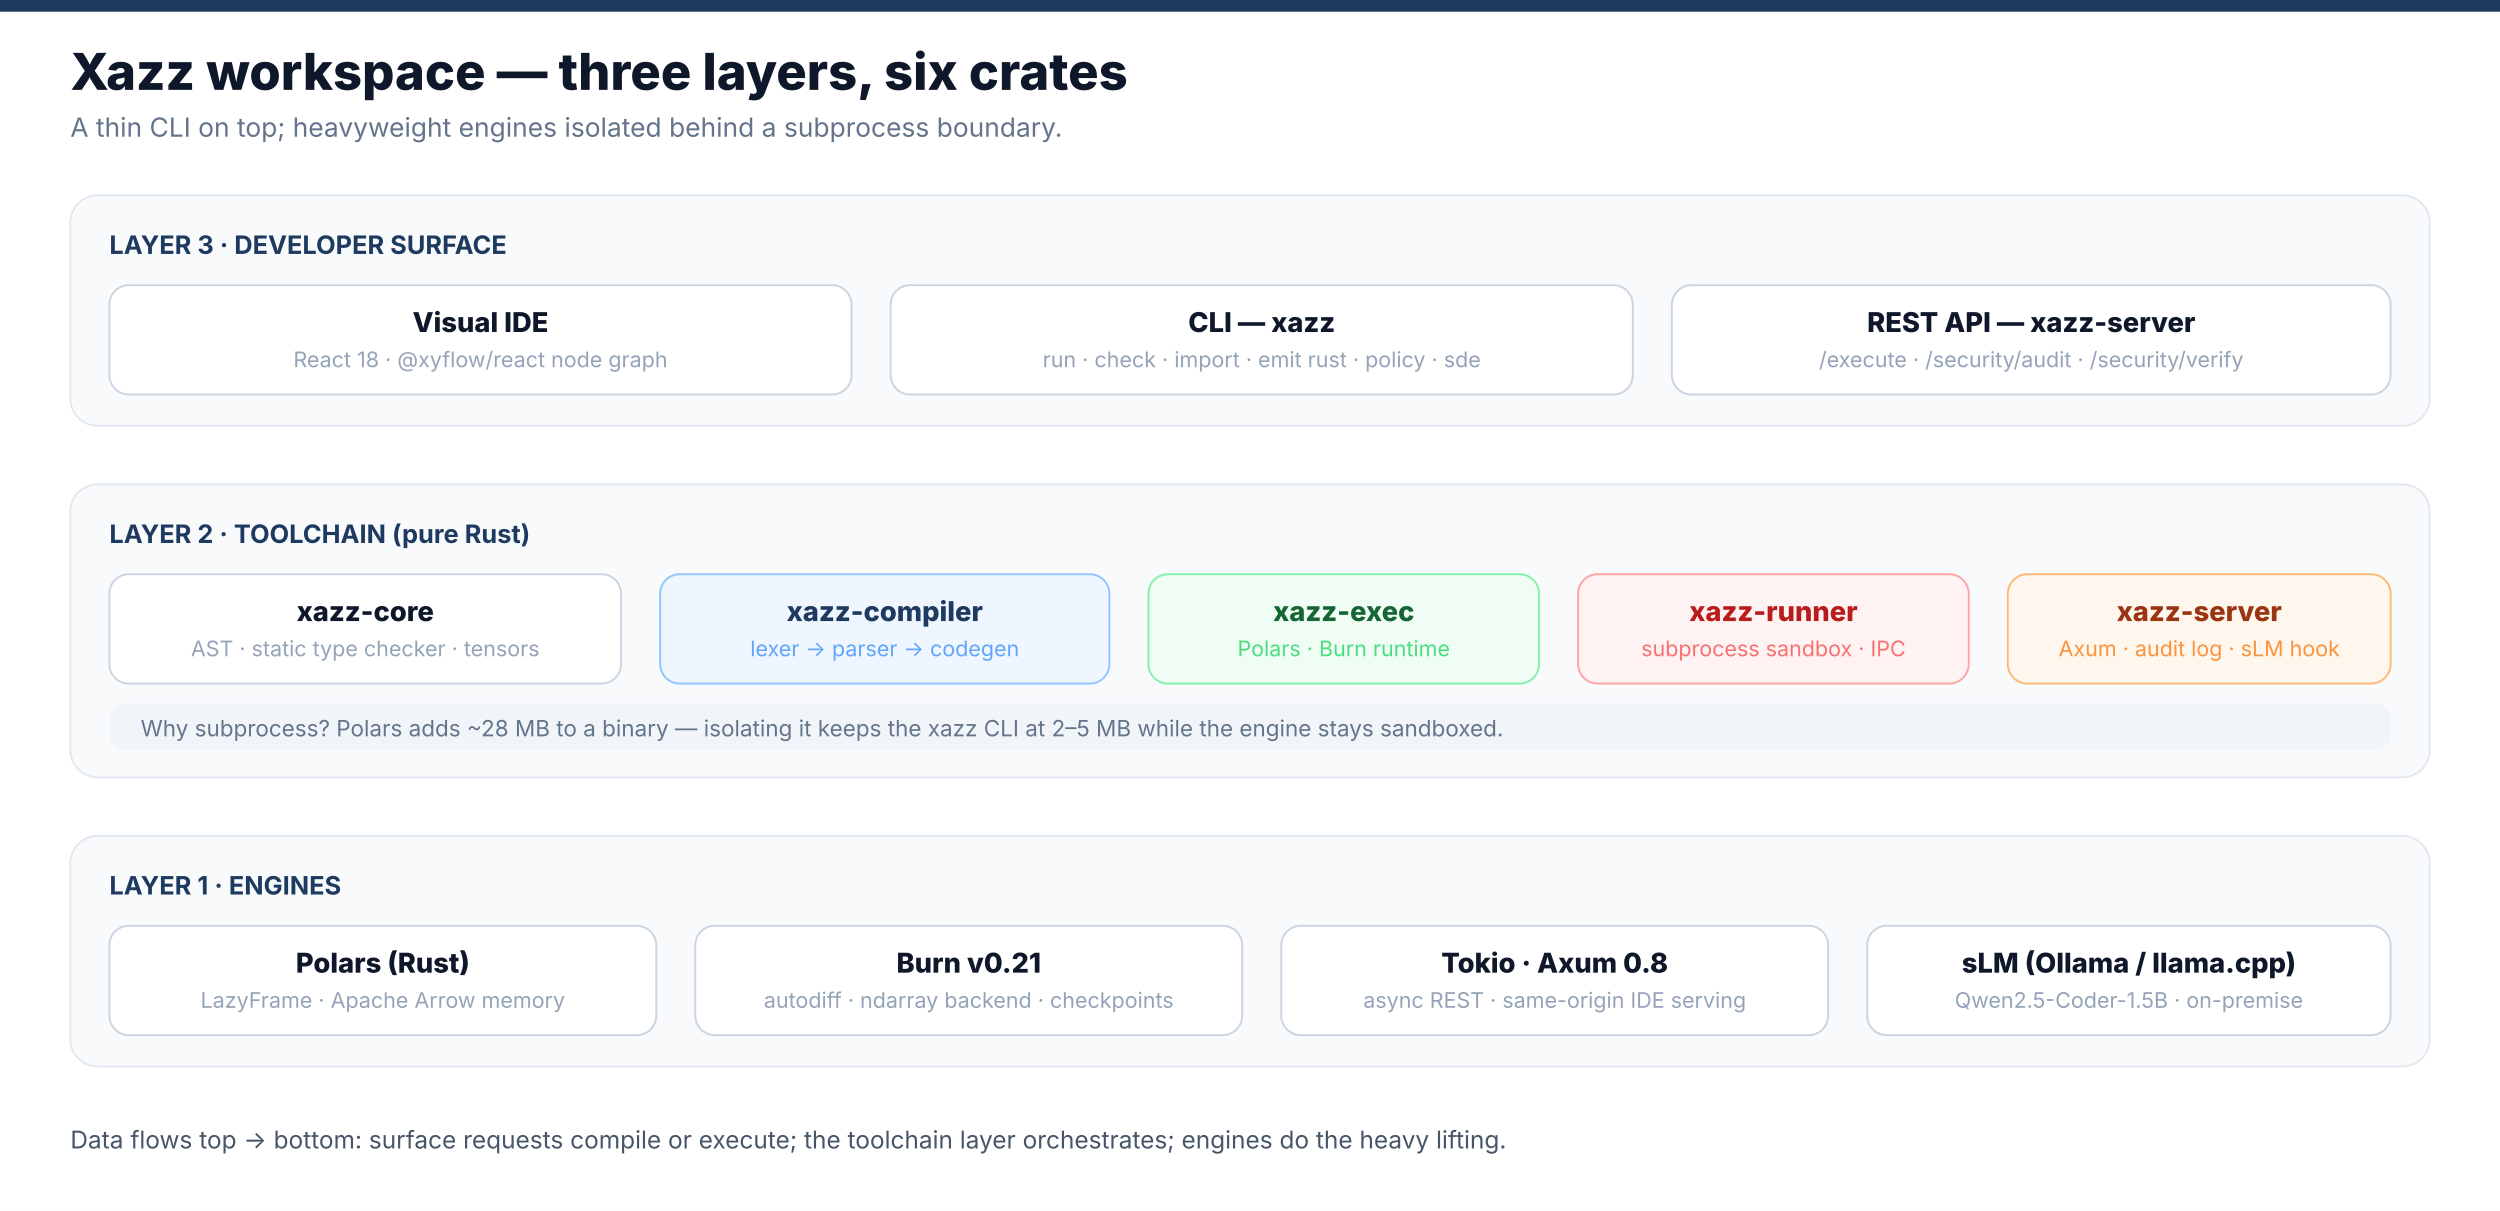
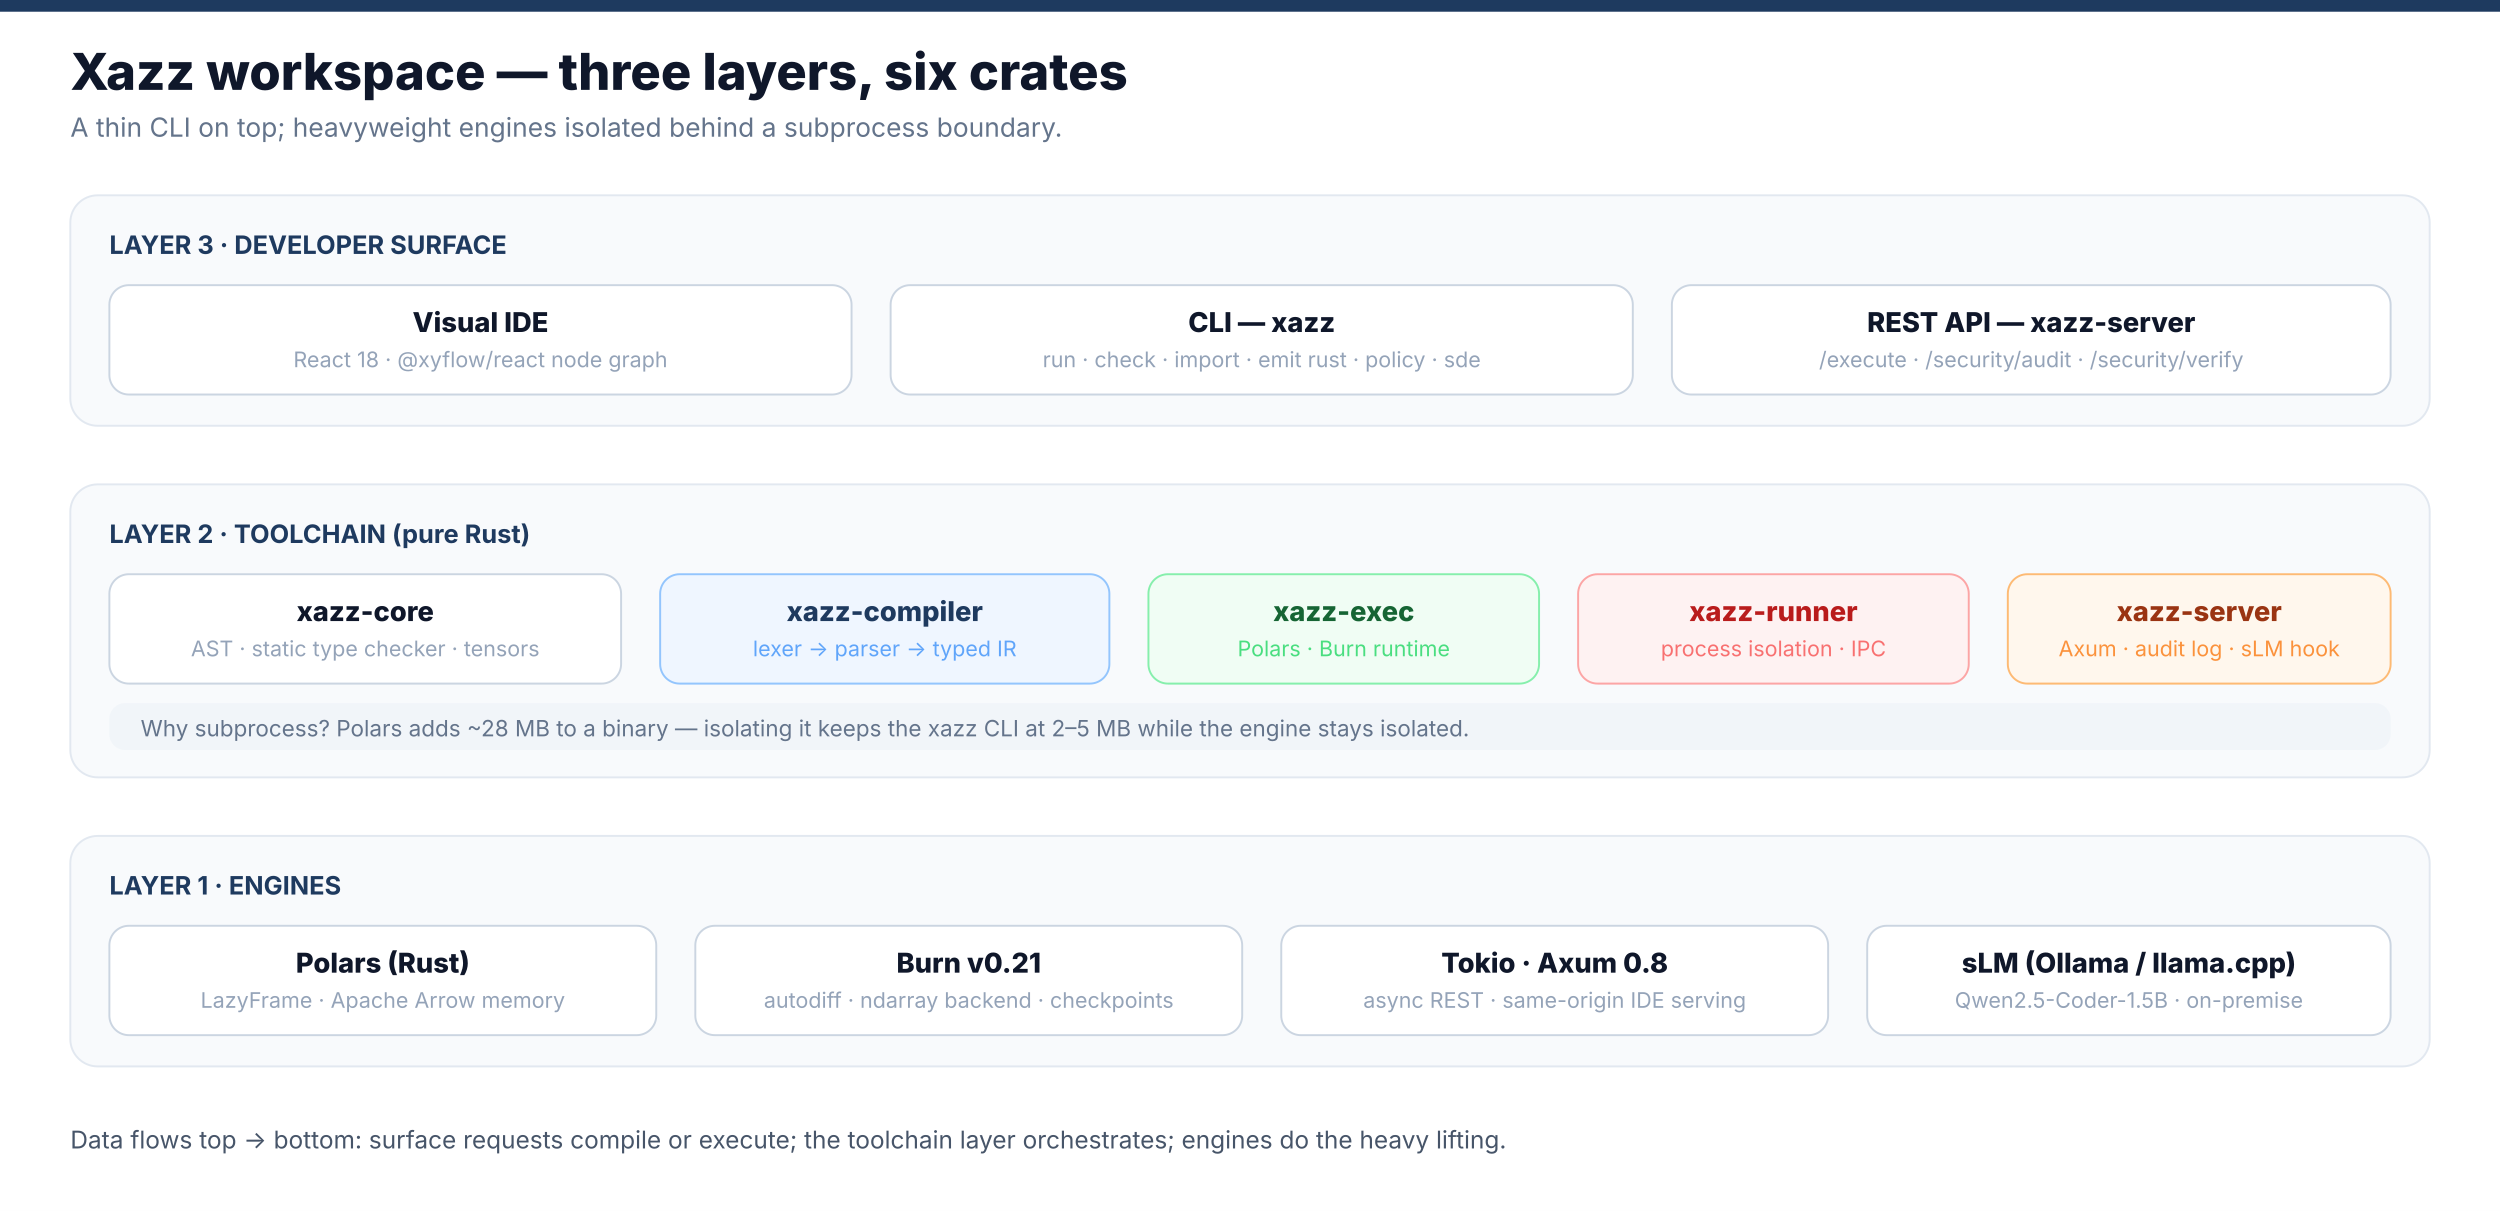
<svg xmlns="http://www.w3.org/2000/svg" width="1280" height="620" viewBox="0 0 1280 620" font-family="Inter, -apple-system, 'Segoe UI', sans-serif">
  <rect width="1280" height="620" fill="#ffffff" />
  <rect x="0" y="0" width="1280" height="6" fill="#1e3a5f" />
  <text x="36" y="46" font-size="26" font-weight="800" fill="#0f172a">Xazz workspace — three layers, six crates</text>
  <text x="36" y="70" font-size="13.5" fill="#64748b">A thin CLI on top; heavyweight engines isolated behind a subprocess boundary.</text>
  <rect x="36" y="100" width="1208" height="118" rx="14" fill="#f8fafc" stroke="#e2e8f0" />
  <text x="56" y="130" font-size="13" font-weight="700" fill="#1e3a5f">LAYER 3 · DEVELOPER SURFACE</text>
  <rect x="56" y="146" width="380" height="56" rx="10" fill="#ffffff" stroke="#cbd5e1" />
  <text x="246" y="170" font-size="14" font-weight="800" fill="#0f172a" text-anchor="middle">Visual IDE</text>
  <text x="246" y="188" font-size="11" fill="#94a3b8" text-anchor="middle">React 18 · @xyflow/react node graph</text>
  <rect x="456" y="146" width="380" height="56" rx="10" fill="#ffffff" stroke="#cbd5e1" />
  <text x="646" y="170" font-size="14" font-weight="800" fill="#0f172a" text-anchor="middle">CLI — xazz</text>
  <text x="646" y="188" font-size="11" fill="#94a3b8" text-anchor="middle">run · check · import · emit rust · policy · sde</text>
  <rect x="856" y="146" width="368" height="56" rx="10" fill="#ffffff" stroke="#cbd5e1" />
  <text x="1040" y="170" font-size="14" font-weight="800" fill="#0f172a" text-anchor="middle">REST API — xazz-server</text>
  <text x="1040" y="188" font-size="11" fill="#94a3b8" text-anchor="middle">/execute · /security/audit · /security/verify</text>
  <rect x="36" y="248" width="1208" height="150" rx="14" fill="#f8fafc" stroke="#e2e8f0" />
  <text x="56" y="278" font-size="13" font-weight="700" fill="#1e3a5f">LAYER 2 · TOOLCHAIN (pure Rust)</text>
  <rect x="56" y="294" width="262" height="56" rx="10" fill="#ffffff" stroke="#cbd5e1" />
  <text x="187" y="318" font-size="14" font-weight="800" fill="#0f172a" text-anchor="middle">xazz-core</text>
  <text x="187" y="336" font-size="11" fill="#94a3b8" text-anchor="middle">AST · static type checker · tensors</text>
  <rect x="338" y="294" width="230" height="56" rx="10" fill="#eff6ff" stroke="#93c5fd" />
  <text x="453" y="318" font-size="14" font-weight="800" fill="#1e3a5f" text-anchor="middle">xazz-compiler</text>
-   <text x="453" y="336" font-size="11" fill="#60a5fa" text-anchor="middle">lexer → parser → codegen</text>
+   <text x="453" y="336" font-size="11" fill="#60a5fa" text-anchor="middle">lexer → parser → typed IR</text>
  <rect x="588" y="294" width="200" height="56" rx="10" fill="#f0fdf4" stroke="#86efac" />
  <text x="688" y="318" font-size="14" font-weight="800" fill="#166534" text-anchor="middle">xazz-exec</text>
  <text x="688" y="336" font-size="11" fill="#4ade80" text-anchor="middle">Polars · Burn runtime</text>
  <rect x="808" y="294" width="200" height="56" rx="10" fill="#fef2f2" stroke="#fca5a5" />
  <text x="908" y="318" font-size="14" font-weight="800" fill="#b91c1c" text-anchor="middle">xazz-runner</text>
-   <text x="908" y="336" font-size="11" fill="#f87171" text-anchor="middle">subprocess sandbox · IPC</text>
+   <text x="908" y="336" font-size="11" fill="#f87171" text-anchor="middle">process isolation · IPC</text>
  <rect x="1028" y="294" width="196" height="56" rx="10" fill="#fff7ed" stroke="#fdba74" />
  <text x="1126" y="318" font-size="14" font-weight="800" fill="#9a3412" text-anchor="middle">xazz-server</text>
  <text x="1126" y="336" font-size="11" fill="#fb923c" text-anchor="middle">Axum · audit log · sLM hook</text>
  <rect x="56" y="360" width="1168" height="24" rx="8" fill="#f1f5f9" />
-   <text x="72" y="377" font-size="11.5" fill="#64748b">Why subprocess? Polars adds ~28 MB to a binary — isolating it keeps the xazz CLI at 2–5 MB while the engine stays sandboxed.</text>
+   <text x="72" y="377" font-size="11.5" fill="#64748b">Why subprocess? Polars adds ~28 MB to a binary — isolating it keeps the xazz CLI at 2–5 MB while the engine stays isolated.</text>
  <rect x="36" y="428" width="1208" height="118" rx="14" fill="#f8fafc" stroke="#e2e8f0" />
  <text x="56" y="458" font-size="13" font-weight="700" fill="#1e3a5f">LAYER 1 · ENGINES</text>
  <rect x="56" y="474" width="280" height="56" rx="10" fill="#ffffff" stroke="#cbd5e1" />
  <text x="196" y="498" font-size="14" font-weight="800" fill="#0f172a" text-anchor="middle">Polars (Rust)</text>
  <text x="196" y="516" font-size="11" fill="#94a3b8" text-anchor="middle">LazyFrame · Apache Arrow memory</text>
  <rect x="356" y="474" width="280" height="56" rx="10" fill="#ffffff" stroke="#cbd5e1" />
  <text x="496" y="498" font-size="14" font-weight="800" fill="#0f172a" text-anchor="middle">Burn v0.21</text>
  <text x="496" y="516" font-size="11" fill="#94a3b8" text-anchor="middle">autodiff · ndarray backend · checkpoints</text>
  <rect x="656" y="474" width="280" height="56" rx="10" fill="#ffffff" stroke="#cbd5e1" />
  <text x="796" y="498" font-size="14" font-weight="800" fill="#0f172a" text-anchor="middle">Tokio · Axum 0.8</text>
  <text x="796" y="516" font-size="11" fill="#94a3b8" text-anchor="middle">async REST · same-origin IDE serving</text>
  <rect x="956" y="474" width="268" height="56" rx="10" fill="#ffffff" stroke="#cbd5e1" />
  <text x="1090" y="498" font-size="14" font-weight="800" fill="#0f172a" text-anchor="middle">sLM (Ollama / llama.cpp)</text>
  <text x="1090" y="516" font-size="11" fill="#94a3b8" text-anchor="middle">Qwen2.5-Coder-1.5B · on-premise</text>
  <text x="36" y="588" font-size="12.5" fill="#475569">Data flows top → bottom: surface requests compile or execute; the toolchain layer orchestrates; engines do the heavy lifting.</text>
</svg>
